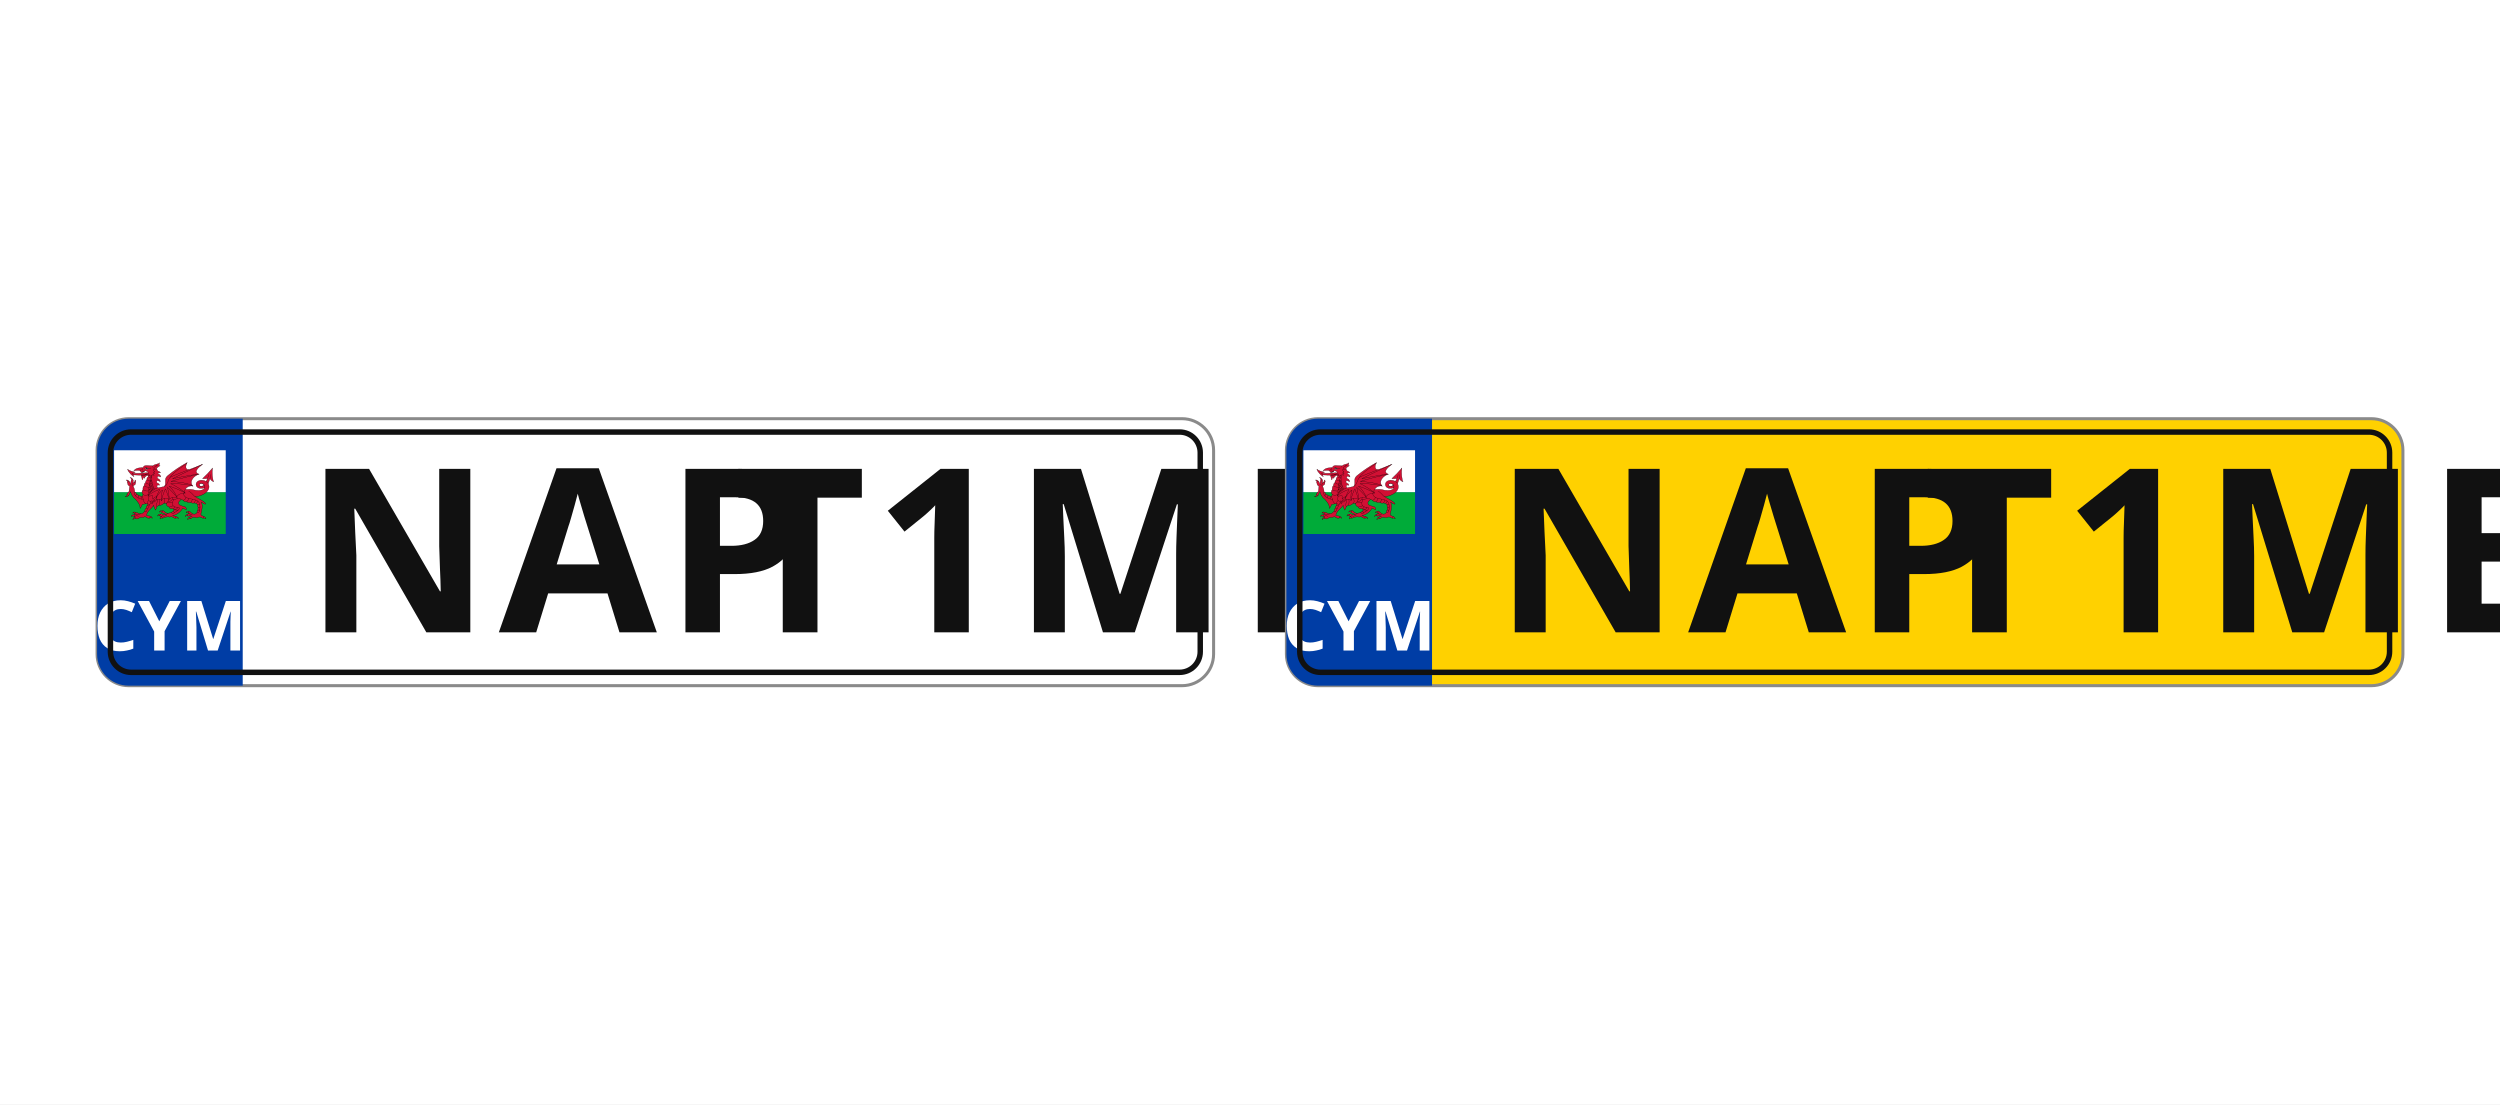
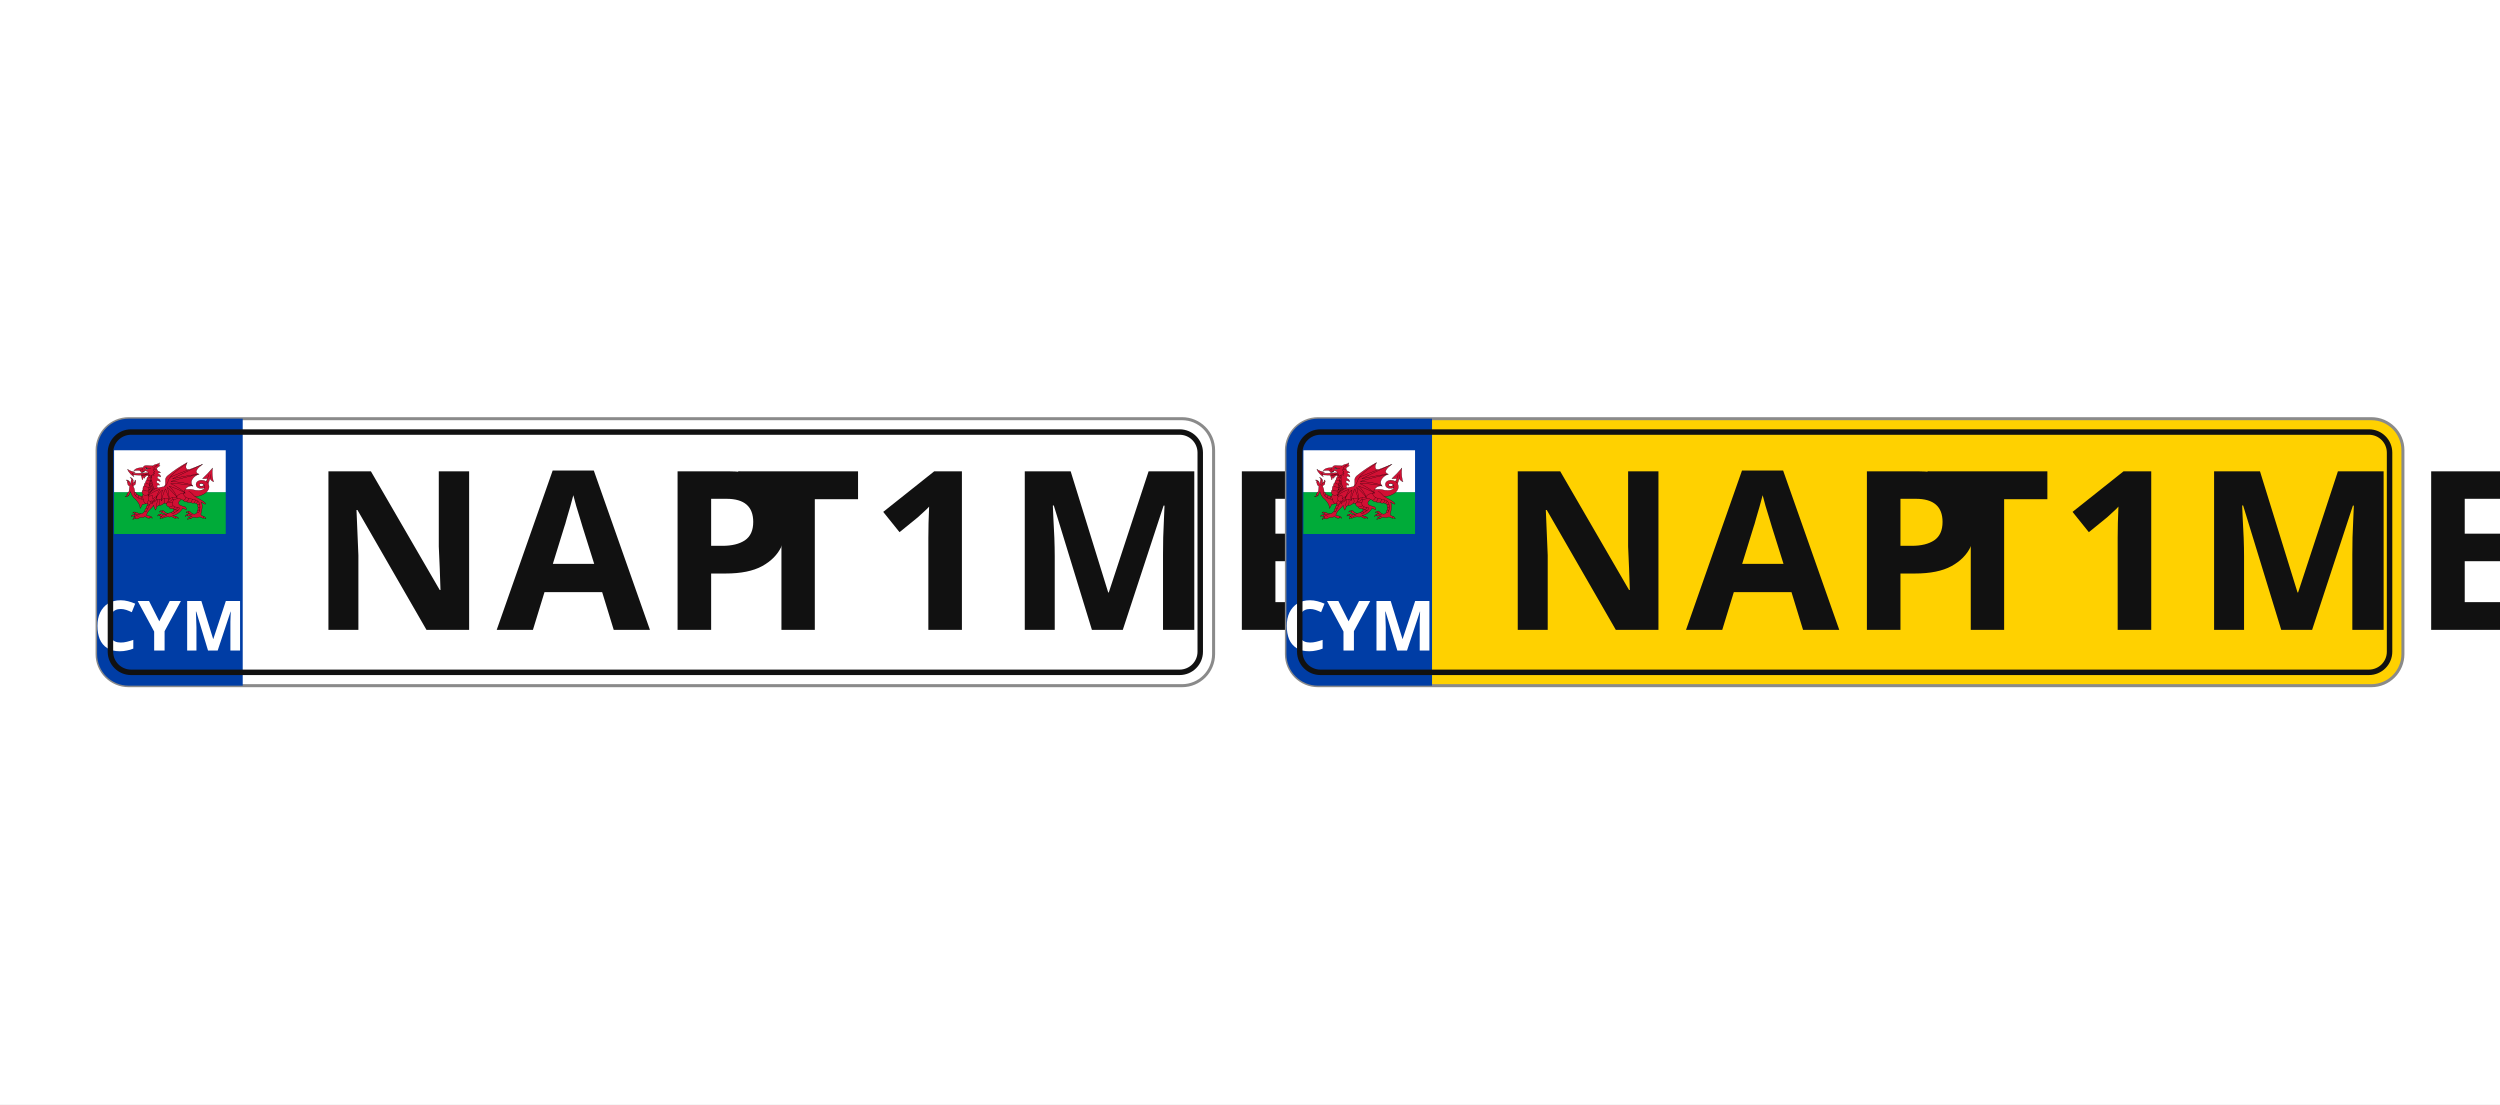
<svg xmlns="http://www.w3.org/2000/svg" width="206mm" height="91mm" viewBox="0 0 206 91">
  <g id="Background">
    <rect width="206.0" height="91.0" fill="#FFFFFF" />
  </g>
  <g id="front">
    <clipPath id="frontc">
      <rect x="8.000" y="34.500" width="92.0" height="22.0" rx="2.6" />
    </clipPath>
    <rect x="8.000" y="34.500" width="92.0" height="22.0" rx="2.6" fill="#FFFFFF" stroke="#8A8A8A" stroke-width="0.25" />
    <g clip-path="url(#frontc)">
      <rect id="frontband" x="8.000" y="34.500" width="12.0" height="22.0" fill="#003DA5" />
    </g>
    <svg x="9.400" y="37.100" width="9.200" height="6.900" viewBox="0 0 640 480">
      <path fill="#00ab39" d="M0 240h640v240H0z" />
      <path fill="#fff" d="M0 0h640v240H0z" />
      <g stroke="#000" stroke-width="1.4">
        <path fill="#d21034" d="M419 70.8h-.1zm-.1 0a694 694 0 0 0-111.8 75c-17 14.9-12.2 26.7-12.9 40 .6 9-1.9 17.4-7.4 22.4l-37.8 7.6-3.6-10.4c1.1-5.4 5.5-8 14.9-4.7.7-6.8-4.9-9.6-11.3-12-2.3-1.8-5-3-4.7-9-1-13.5 20.6 1 20.8 1s-.8-13.7-10.7-16.4c-5.4-1.9-7.7-7.6-5.6-11.8 4.3-8.7 12.5.6 18.7 1-.2-5.7-1.8-9.7-6.7-14.2-2.6-1.7-9-2.9-9.2-5.6-.1-3.6 6-5.2 14.5-4.2-1.8-5.1-7.5-8.4-15.3-10.8l-4.6-8.1c-2.2-4-3.2-4.2 1.9-11.8 4.5-3 10.6-7.2 15.2-10.1l-5-.6c.6-5.5.7-7.4 2-16.5-5 6.7-11 5.5-16.6 8.2 0 0-15.6 2.8-20.7 9.5l-39.4-2c-8.4 1.1-15.5 3.5-16.9 11.6-19.1 2-39.1.3-53.7 18.5 10-.4 18.6-2.8 29.8-1.4 0 0 9.5.2 11.4 10.3.2.4 3.3.4 3.3.4l3.6 2.8 1.4-3.8 3.2 2.2 1-4.2 3.2 2.2.2-5 4.2 3v-6.7s15.6 0 20.4 10c.2.1-43.7 8-86.1 4.3l12.2-6c-15.4-3.2-30-6-43.6-16.7 5.1 19.4 31.7 42.1 37.2 42l-5.2-9.4 46 2c1.7 5.1 1 10.8 5 15.3 0 0-2.5 8.4 3.2 11.8.2.4 6.7-17 6.7-17s2 4.7 4 7.8c3-15 19.4-17.5 19.4-17.5l3.4 8c-5.1.8-11.5 11.2-8 17-3.5 0-9.6 10.1-7.7 15.6-2.9 2.9-10 6.7-8.3 18.8-5.6 1.2-9 11.5-7.2 22.5-8.8 8.1-6.6 23 1.2 29.1-3.2 3-5.2 5.1-5.2 8.7-3.1-1.1-6-.2-7.3 1.8-3.8-3.9-9.2-7.2-13-3.6-1-4.6-7-9.6-13.5-9a12 12 0 0 0-9-13s-1.5-22.6-8.3-30c-.7-4 .4-6.8 6-10.2 5.7-3 6.9-5.3 6.4-13.9 2.3-5.7 4-11.5-3-15.4.2 6.8-1.8 10-4.6 13-3.3-.4-4.4 3.4-6.6 5-3.1-4.1 6.5-10.6-.6-19.9-.4-.4-5-12-16.3-11.8 5.3 3.1 7.6 8.4 7.6 13.9a41 41 0 0 0-1.8 29.3c-4.7-7-7.4-20.4-11.3-22.7-3.4-.7-5-8.7-18.3-6.4 5.7 1.5 7.6 5.9 9 9.8-3.4 1.8-1.7 6.6.9 9.9-.5 7.7 4.1 12.2 11 15L85.6 237c-2.7-.3-7 10.4-8.6 10.7-2.7 1.7-7.4 6.2-2 7.5-1.6 5.7-3.1 9.2-11.7 10.4 0 0 9 5.4 16.6-3.8 8-.2 5.4-9.8 9.3-14 0-.3 2.3-1.7 5.5-10.2 1.4 7.6 9.2 30.8 26.7 42.3 15.3 16.4 28 31.9 27.8 53.7a54 54 0 0 0 12.3-22.7 89 89 0 0 1 30.8-3.6c-1.8 3.9-3.9 7.6-1.3 10-7.4 2.6-9 8-6 13.3-7.8 5.3-8.3 8.7-8.4 17.5-14.5 18.5-23.4 17.9-37.7 13-4.6-2.7-12-6.6-15.3-4.5-6.1-4.2-15-4.8-16.5 4.6 4.7-3.9 7.4-3.1 11.1.6-.7 1.9-1.3 3.7 1.4 4.8l-3.6 4c-6.6-1-15.6-1-17.9 8.7 3.4-2.9 11-3.5 17-.8l3.5 1.2.4 4.6s-9-1.4-11.4 13.3c8.4-9 14.4-6.7 14.4-6.7 3.3 4.8 15.3 4.1 24-3.8 12.1-6.8 15.7 3 23.5-3.4 6.5-4.8 14.2-1.6 19.5 4 6.1 2.3 12.5 4.2 17.5 0 0 0 6.2-3.9 12.3 2.4 0-7-5-10.9-11.8-11l-2-2c-6.5-1.4-13.7-.8-19.4-4a58 58 0 0 1 14.1-27c9.3-10 16.2-14.6 28-29.9-.5 8.7 6.1 18.3 9.6 27 0 0 7-11.1 8-20.3.3 0 8.9-4.4 12.5-8.3 7.8 4.9 20.4-3.8 28.6-11 5 2 8.9 1.8 14.7 0-4.7 9.6 2.7 18.5 14.5 22.2 1 8.4 9.6 10.2 22.5 10.2.6 5 8.3 5.7 8.3 5.7-5 2.2-7.4 4.5-7.3 9.6-5 0-8.7 1.3-10 7-6.9.2-13.9.7-19.8 4-6.3-.9-14-3.5-18.9-8.6-2.5-2.1-3.2-5.2-7.6-6.4-2.8-3.3-6.2-2.6-7.3.6-2.9-2.3-13.8-3.3-15.7 7 5.2-3.7 9.7-5.1 13-.5-1.8 3.1 4.2 5 9.4 6.2 3.7.2 10.2 3.6 12.2 9.2a20 20 0 0 1-16.7-2.6 11 11 0 0 0-13-.8c-4.4-2.8-14.7 2.5-15.1 10.9 4.3-4 8.3-6 12.3-3.4-2 .4-1.3.6-1 1.8l10 5.8c-5 1.3-9.6 3.3-7.4 12.5 0 0 4-8 13-5 .2-.3 1.3 2.8 3.9.7 3.9-4.4 12.8-6.4 20.7-7.2 6.3-.7 12.6-2.6 18 1 5-2.5 10.4-4.2 16-.2 6.6 2 11.4 9.8 19.7 6.3 4.2-3 9.3-3 14.5 2.8 0-7.4-5.5-9.9-13.3-11.5l-5.4-3.2c-5-.8-10 .1-15.1-2.3a92 92 0 0 0 57.7-42.4l12.5 4.4c3 .2 3.2 1.2 9.3 3 .2-8.9-3.7-18.1-19.8-19l-21-8c-4.6-4.8-6.6-14.9-.9-20.8 5.6-5 6.6-4.4 10.3-10.5 4.5-.4 8.7 4.2 12.8 4.2 2 5.9 13.4 11 20.6 9.3 4.5 4 13 6.2 22.5 3a18 18 0 0 0 20.5 3c2.2 2.2 6.8 4 12 2.8.5 0 2.8 5.8 8.5 7.9-2.5 2.4-1 13 1.7 16.9a17 17 0 0 0-.9 12.7c-5.8 3.7-7 6.5-4.4 12.8-7.6 12.3-16.7 13.7-25.3 10l-9.3-6-9.8-9.6c-1.7-1.6-5.2-2-5.9 1.4 0 0-12.6-2.8-13.7 7.9 5.3-5.1 12.7-.6 12.7-.4s-1.8 1.4-.4 3.4c.3-.3 9.3 3.3 17.2 6.7 4.3 1.7 5.3 2.2 7.2 3.2l-7.2-3.2a33 33 0 0 0-11-2.9c-4.4-.4-9.2-1-11.4 2.4-4.8 2-12.4 3.7-12 12.7 3.2-5.4 7.7-5.1 13.4-4.6l-.4 1.2c6.2 2.8 5-.8 10.8-1.3a44 44 0 0 1 15.3 2.5c-4.5 1.3-10.7.7-13.6 4-.6 1-2.5.6-1.6 3.2 0 0-9-.2-11.3 12 9-5.7 15.9-5.5 16-5.5l2.9.6 11-7.3c.3 0 10.6-4.6 15.3.6 4.2 2 8.6 2.2 13-.4 8.4-3.7 16.3-4 24 1.2l7.1 4.2 3-2s8-2.2 13.8 4.9c-2.4-12.3-11.2-12.7-11.2-12.7l-2-1.8-12.4-4.9c-1.9-4.5-6.4-8-1.9-13.4 4.7-23.1 10.2-40.4 1.2-63.8 8.4 3.6 14.7 14.8 25.2 10.9 0-9.4-34.6-27.3-61-41.6C508 264 560 232.1 540 191.5l9.4-29.4c4.5 9 13.5 15.8 21.6 18.7-6.7-12.7-10.5-51.6-6.7-78.4a627 627 0 0 1-57.1 60c10 2.4 18.9.7 28.6-.5l-8.2 17c-26.6-15.7-57.8-4-58 16.8.9 24.2 30.8 27.7 48.1 19.2-3.4 22.1-54.2 14-54.2 14-18-6.2-35.1-5.2-54-5 3.9-12.1 25.7-22.9 42.4-18.1-23.3-26.2 3.3-58.7 35.4-68.6-35-11.6-4.9-38.3 21.3-57.4 0 0-75.3 31.7-82.2 31.6-21.4-1.6-15.6-27-7.4-40.6zm-236.4 30.4q2.8 0 5.5.6c3.4.9 7.5 1.3 7.5 2.4-1.6 2.6-5.5 5.7-9.3 5.6s-6-2.5-7.2-8.2q.8-.4 3.5-.4zm317 89.4c5 0 10.9 2 16.6 8.2-2.7 8-26.8 12-28.4.2-.5-3.6 4.6-8.3 11.8-8.4z" />
        <path fill="none" stroke-linejoin="round" d="m207.4 171.2 3.7 5.3m-.2.1s0 7.2 1.5 7.3m-3.3 3.9 3.8 6.3m-10.5 1.6c.2 0 4.7 5.2 4.7 5.2m3.9-4c0 .2 4.2 8.1 4.5 8.1m-10-2.6s1.4 9.6 2.7 9.3m-9 8.3 4.2 6.5m3.7-13.3s2.3 9.1 4.1 8.3m1.9-13.8c.1.2 4.3 6.1 5.4 5.3m-1 2.3 4 8m-10.6-1.8 3.3 9.4m-11-4.6s3 10.1 5.7 8.5m-6.8 5s.2 5.3 2.8 5.6m1.8-8.3c0 .2 2.7 3.8 2.7 3.8m5-10.1 2.1 3.5m4.9-10 3.3 4.1M206 176.7c.1 4.5 7.2-1.6 10-5.4m-13 21s7.7-5.5 13.7-13.8m-16.3 26.9c5.5-1.5 15.6-13.7 17.6-20.2m-18.7 32.3c1.5.7 20.3-13 20.8-22.9M198.8 228c0-.1 17.2-4.4 24.3-23.3M198 242.3s27.5-16.5 29-28.6M412.4 270s-1.8 14.2-16 16.4m20.5 9c.1-.2 13.6-15 10.1-19.5m21.1 5.2s-.2 10.3-8.6 17.4m25.4-14.4s.3 12.4-5 17.4m20.4-10s-6 11.7-8.1 12.9m7.9 7.8s7.8 2 10.3-3.2m-8.3 20.1s7.2 1.3 10.6-5.6m-11.4 18.7s5.9 5 9.9-1.6m-94-94.4s-.7 25.3 34.8 30.4c39.7 11 58.5 5.2 60.8 49.7-1.5 17-3.6 36-16 28.7m-117.4-85.5s5.7 10.1 12.5 9.4c9-2.6 12.3 2.9 12.3 2.9m-49-2.2s15 7.3 27.7-4.5m-26-6c1.3 17.5-20.1 27.5-28.6 25.8m29.6 41c.1 0 11.6-6.8 9.3-11.6m-32.1 1.5c.3-.4 19.3-2.2 22.8-9m-31.6-19s26.9.2 28.7 5.1m7-21s-26.2 44.9 22.2 44.9m-50-45.5s-5.6 16.7-13.6 22.4m-14.2-28.2s9.7 18.8 0 28.1M261 280.8c.1.3 3.1 26.7-3.5 34.2m-9.2-33.4s1 16.8-4 22.8 1.2 18.4 1.2 18.4m-60.5 8s3.6 6.3 8.5 4.1m-2.5-17.8s8 3.5 10.7 2.2m-2-30.4s-11.8 3.3-7.3 17.3c6.8 5.5 13.4 4.6 13.4 4.6m-29.4 37.4c-.1 0 1.4 11 9 2.7 5.3-11.2 22-42.6 25.9-53.4m7.8-5.1s-8.1-6.3-7.8 2.5c-.2 5.5 2.5 6.8 2.5 6.8.3 4 3.8 9.6 6.6 4.5 1.2-5-.8-7.2-.8-7.2m4.7-9c-7.3-.4-11.3 15.7 2.8 5.6m4.8-11s-1.8 2.5-4.7-.2c-1.5-2.6-6.8 12 2.5 12.5 1.7-4.3 6.8-5.5 6.8-5.5m4.4-13.8s-4.2 2-5.7 1.7c-5 1.1-4 12.8 2.3 12.1 2.2-2.5 4.5-6 4.5-6m-40.3-23c-.2 0-16.5 25.7 9.1 32.5m198-71s-10 8.4-.7 22c-31-.5-47.5 13.8-48.8 23.4-39.4-2.8-32.2 8.8-45 12.6-17.1-14.3-42.2-6.3-40.6 8-11.4-16.1-29-8.3-31.2-4.3s-1.3-19.8-1.3-19.8-11.5 5.2-19.4 14.6v-19.9c-9.6 2-18.9 2-28.8 1.8m-25.9-7.3s14.3 8 32-2.8M166 226.3s11 10 32 6.8m-25-29.7s2.4 8.1 26.3 8.6M181 184.6s9 11 21.2 9.3m-13.5-25s3.5 6 16.8 7m-9-24.5s7 7.6 15 6.3M238 89.3s3.1-3 8.3-1.5m-10.5 17.8s-9.6-.3-9-4c.8-4.4 10.2-7.5 10.2-7.5s12.5-8 14.4-10.8m-56.6 44 12.2 23.3 5.8-8.8 3 6 5-8.7 8.6 5.5-3.2-10.7 7.2-.5s-2-5.1-8.4-6.2c1.7-1.3 7.7-5.3 7.7-5.3s-3.4-4-8.8-4.1c1.8-1.9 4.2-6.5 4-6.5l-5.3-1.2s12.2 4 21.6-1.6M221 89.7c.1.1-.7 4.8-3.3 7.5m-43.7 5.3s7.5-2 13.1-.9 13.1 3.2 13.1 3.2 9-1.2 11.9-3.3m-56.8 6s-1 3.6-1.4 6c0 1.7-5.5 4-5.5 4m10.3-17.4s4.8 6 5 9.5c.1 3.4-3.6 6-3.6 6M109 141l-5-8 4.5-1.6m90.5 121c-4-5.2 3-84.2 17.7-104.8-5.1 37.2 12 75.2 16.3 75m-79-97s6.8 2.5 20.7-8.6m18.9 26.8 10 .1m300.3-62s-166.7 77.8-169.1 82c28.1-8.6 147.5-28.5 150.4-26.8-7 1.7-151.9 35-158.7 43 36.2-1.2 111.9 11.6 123.8 24C424.5 198.3 347.6 187 324 192c17.2 4.1 83.2 46.8 83.2 53.6-10-9.5-89.3-42.2-92.4-39 18.2 10.9 43.9 51.4 43.9 61.3-5.3-8.4-51.2-57.7-53.9-54.5 4.9 6.7 14.5 64.9 9.6 67.6 0-7-17.8-58-19.3-59.4-3.6 1-26.3 62-21.8 67.8-3-20.4.5-63 6-61.3-10 1.5-41.7 43.4-38.3 50 1-10.5 2.4-17.4 20.4-52.1-20 1.2-61.2 27.1-68.2 36.4 5.6-16.5 40.5-44.4 55.8-46.4m72-60.7c17.6-9.8 72-29.7 108.4-44.4m-142.6 97s12-.2 24-32.8c11.8-44.6 105.7-94.3 107.6-103.6M128 252.8s-2.8 6-6.2 7.6m19.7 1.4s-3.7 7.2-4.6 10.6m17.5-7s3 9.8.5 14.4m-36.4-40.1c-9.4 5.3 5.4 39 50.1 42.2m-7.2-18.2s-1.2 6 7.2 18c-2.4 13.4 10.2 23.9 15.2 25.6m-26-164.2 1.4-3.6 1.5 4 2.5-.1 1.6-4 1.4 4h2.4l1.5-4.4 2.3 4.2h2l1.5-5 3 3.6 1.2-.4 1-5.2 3.1 3.6 1-.5 1.4-5 2.5 3.7 1.3-.4 1.2-4.3 2.4 4m-39 6.2 18.8-.3c6 0 15.8-8.3 26.7-5.7m-84.9 46s3.1 6.8 7.4 3m-14.6 1.5s-6 16.2 1.2 20m-9.8-37.8s0 3.8 8-2m-32.5 86.7s6.3 2 5.3 6.7m-3-80.8s4 1.9 7.8-4m34.2 189.7c6.1-.4 7.5 2.4 13 2.4 6.6.2 12.9-2.4 21-4.7m53.1 15c-.2 0-3 5.8-.5 8.7m-87.5-8.2s9.8-8 15-3.1c4.9 1.7 7.6 1.4 7.6 1.4m-17.5-21.3s2.4 6.2-5.6 5.3m-2.4 9s5.1 3.2-.7 7.5m3.8 5.8s7 1 2.9 6.7M346 341.6s19 2 20 3.4c2.2-2.3 19.2-16.2-1.7-18.1a19 19 0 0 1-18.3 14.7zm-6.8 9.5c7.1 5.7 4.2 9.1 26.6-5.9m-36.8 13s10.5 11.4 18.2-2.4m-38.3 6.5-14.3 7.5M269 380.3s8.7-7.4 12.7-3.5 21.3-3.4 21.3-3.4M275.5 348s3 6-2.8 6.7m-8.5 11.9s3 5.6-2.8 7m9.5 8.1s9 .5 5.8 7.3m78.4-8.5s-5 4.2-1.3 9m73-39s5.7 2.8-1.1 7.5m-5.7 9.9s4.3 4.5 1.4 8.2m10.6 9s5.9 1.7 5.2 6.6m77.8-11s-5 3.7-2.3 8.4M427 236.3c11.8-1.4 28.8 25 37.5 30.1m51.9-67.4s6 5.3.7 18m10.4-38.2c1.7 1.3 8.1 4.8 12.4 12.8m4.1-52.2-8.3 22.5m17.6-23.6s-1.6 20-4 24M516 198.8c-2.7 8-26.8 12-28.4.2-.9-6 14.2-15.3 28.4-.2z" />
        <path stroke-linejoin="round" d="m182.3 101.3 9.3 1.7s-6.5 8.8-9.3-1.7z" />
      </g>
    </svg>
    <text x="14.000" y="53.600" font-family="Barlow Condensed" font-weight="700" font-size="5.714" fill="#FFFFFF" text-anchor="middle">CYM</text>
-     <g id="frontreg" font-family="Barlow Condensed" font-weight="600" font-size="18.857" letter-spacing="0.660" fill="#111111">
-       <text x="25.112" y="52.100">NAP</text>
-       <text x="60.469" y="52.100">T1ME</text>
+     <g id="frontreg" font-family="Barlow Condensed" font-weight="700" font-size="18.291" letter-spacing="0.640" fill="#111111">
+       <text x="25.421" y="51.902">NAP</text>
+       <text x="60.468" y="51.902">T1ME</text>
    </g>
    <rect x="9.100" y="35.600" width="89.800" height="19.800" rx="1.7" fill="none" stroke="#111111" stroke-width="0.45" />
  </g>
  <g id="rear">
    <clipPath id="rearc">
      <rect x="106.000" y="34.500" width="92.0" height="22.0" rx="2.6" />
    </clipPath>
    <rect x="106.000" y="34.500" width="92.0" height="22.0" rx="2.6" fill="#FFD100" stroke="#8A8A8A" stroke-width="0.25" />
    <g clip-path="url(#rearc)">
      <rect id="rearband" x="106.000" y="34.500" width="12.0" height="22.0" fill="#003DA5" />
    </g>
    <svg x="107.400" y="37.100" width="9.200" height="6.900" viewBox="0 0 640 480">
      <path fill="#00ab39" d="M0 240h640v240H0z" />
      <path fill="#fff" d="M0 0h640v240H0z" />
      <g stroke="#000" stroke-width="1.4">
        <path fill="#d21034" d="M419 70.8h-.1zm-.1 0a694 694 0 0 0-111.8 75c-17 14.9-12.2 26.7-12.9 40 .6 9-1.9 17.4-7.4 22.4l-37.8 7.6-3.6-10.4c1.1-5.4 5.5-8 14.9-4.7.7-6.8-4.9-9.6-11.3-12-2.3-1.8-5-3-4.7-9-1-13.5 20.6 1 20.8 1s-.8-13.7-10.7-16.4c-5.4-1.9-7.7-7.6-5.6-11.8 4.3-8.7 12.5.6 18.7 1-.2-5.7-1.8-9.7-6.7-14.2-2.6-1.7-9-2.9-9.2-5.6-.1-3.6 6-5.2 14.5-4.2-1.8-5.1-7.5-8.4-15.3-10.8l-4.6-8.1c-2.2-4-3.2-4.2 1.9-11.8 4.5-3 10.6-7.2 15.2-10.1l-5-.6c.6-5.5.7-7.4 2-16.5-5 6.7-11 5.5-16.6 8.2 0 0-15.6 2.8-20.7 9.5l-39.4-2c-8.4 1.1-15.5 3.5-16.9 11.6-19.1 2-39.1.3-53.7 18.5 10-.4 18.6-2.8 29.8-1.4 0 0 9.5.2 11.4 10.3.2.4 3.3.4 3.3.4l3.6 2.8 1.4-3.8 3.2 2.2 1-4.2 3.2 2.2.2-5 4.2 3v-6.7s15.6 0 20.4 10c.2.1-43.7 8-86.1 4.3l12.2-6c-15.4-3.2-30-6-43.6-16.7 5.1 19.4 31.7 42.1 37.2 42l-5.2-9.4 46 2c1.7 5.1 1 10.8 5 15.3 0 0-2.5 8.4 3.2 11.8.2.4 6.7-17 6.7-17s2 4.7 4 7.8c3-15 19.4-17.5 19.4-17.5l3.4 8c-5.1.8-11.5 11.2-8 17-3.5 0-9.6 10.1-7.7 15.6-2.9 2.9-10 6.7-8.3 18.8-5.6 1.2-9 11.5-7.2 22.5-8.8 8.1-6.6 23 1.2 29.1-3.2 3-5.2 5.1-5.2 8.7-3.1-1.1-6-.2-7.3 1.8-3.8-3.9-9.2-7.2-13-3.6-1-4.6-7-9.6-13.5-9a12 12 0 0 0-9-13s-1.5-22.6-8.3-30c-.7-4 .4-6.8 6-10.2 5.7-3 6.9-5.3 6.4-13.9 2.3-5.7 4-11.5-3-15.4.2 6.8-1.8 10-4.6 13-3.3-.4-4.4 3.4-6.6 5-3.1-4.1 6.5-10.6-.6-19.9-.4-.4-5-12-16.3-11.8 5.3 3.1 7.6 8.4 7.6 13.9a41 41 0 0 0-1.8 29.3c-4.7-7-7.4-20.4-11.3-22.7-3.4-.7-5-8.7-18.3-6.4 5.7 1.5 7.6 5.9 9 9.8-3.4 1.8-1.7 6.6.9 9.9-.5 7.7 4.1 12.2 11 15L85.6 237c-2.7-.3-7 10.4-8.6 10.7-2.7 1.7-7.4 6.2-2 7.5-1.6 5.7-3.1 9.2-11.7 10.4 0 0 9 5.4 16.6-3.8 8-.2 5.4-9.8 9.3-14 0-.3 2.3-1.7 5.5-10.2 1.4 7.6 9.2 30.8 26.7 42.3 15.3 16.4 28 31.9 27.8 53.7a54 54 0 0 0 12.3-22.7 89 89 0 0 1 30.8-3.6c-1.8 3.9-3.9 7.6-1.3 10-7.4 2.6-9 8-6 13.3-7.8 5.3-8.3 8.7-8.4 17.5-14.5 18.5-23.4 17.9-37.7 13-4.6-2.7-12-6.6-15.3-4.5-6.1-4.2-15-4.8-16.5 4.6 4.7-3.9 7.4-3.1 11.1.6-.7 1.9-1.3 3.7 1.4 4.8l-3.6 4c-6.6-1-15.6-1-17.9 8.7 3.4-2.9 11-3.5 17-.8l3.5 1.2.4 4.6s-9-1.4-11.4 13.3c8.4-9 14.4-6.7 14.4-6.7 3.3 4.8 15.3 4.1 24-3.8 12.1-6.8 15.7 3 23.5-3.4 6.5-4.8 14.2-1.6 19.5 4 6.1 2.3 12.5 4.2 17.5 0 0 0 6.2-3.9 12.3 2.4 0-7-5-10.9-11.8-11l-2-2c-6.5-1.4-13.7-.8-19.4-4a58 58 0 0 1 14.1-27c9.3-10 16.2-14.6 28-29.9-.5 8.7 6.1 18.3 9.6 27 0 0 7-11.1 8-20.3.3 0 8.9-4.4 12.5-8.3 7.8 4.9 20.4-3.8 28.6-11 5 2 8.9 1.8 14.7 0-4.7 9.6 2.7 18.5 14.5 22.2 1 8.4 9.6 10.2 22.5 10.2.6 5 8.3 5.7 8.3 5.7-5 2.2-7.4 4.5-7.3 9.6-5 0-8.7 1.3-10 7-6.9.2-13.9.7-19.8 4-6.3-.9-14-3.5-18.9-8.6-2.5-2.1-3.2-5.2-7.6-6.4-2.8-3.3-6.2-2.6-7.3.6-2.9-2.3-13.8-3.3-15.7 7 5.2-3.7 9.7-5.1 13-.5-1.8 3.1 4.2 5 9.4 6.2 3.7.2 10.2 3.6 12.2 9.2a20 20 0 0 1-16.7-2.6 11 11 0 0 0-13-.8c-4.4-2.8-14.7 2.5-15.1 10.9 4.3-4 8.3-6 12.3-3.4-2 .4-1.3.6-1 1.8l10 5.8c-5 1.3-9.6 3.3-7.4 12.5 0 0 4-8 13-5 .2-.3 1.3 2.8 3.9.7 3.9-4.4 12.8-6.4 20.7-7.2 6.3-.7 12.6-2.6 18 1 5-2.5 10.4-4.2 16-.2 6.6 2 11.4 9.8 19.7 6.3 4.2-3 9.3-3 14.5 2.8 0-7.4-5.5-9.9-13.3-11.5l-5.4-3.2c-5-.8-10 .1-15.1-2.3a92 92 0 0 0 57.7-42.4l12.5 4.4c3 .2 3.2 1.2 9.3 3 .2-8.9-3.7-18.1-19.8-19l-21-8c-4.6-4.8-6.6-14.9-.9-20.8 5.6-5 6.6-4.4 10.3-10.5 4.5-.4 8.7 4.2 12.8 4.2 2 5.9 13.4 11 20.6 9.3 4.5 4 13 6.2 22.5 3a18 18 0 0 0 20.5 3c2.2 2.2 6.8 4 12 2.8.5 0 2.8 5.8 8.5 7.9-2.5 2.4-1 13 1.7 16.9a17 17 0 0 0-.9 12.7c-5.8 3.7-7 6.5-4.4 12.8-7.6 12.3-16.7 13.7-25.3 10l-9.3-6-9.8-9.6c-1.7-1.6-5.2-2-5.9 1.4 0 0-12.6-2.8-13.7 7.9 5.3-5.1 12.7-.6 12.7-.4s-1.8 1.4-.4 3.4c.3-.3 9.3 3.3 17.2 6.7 4.3 1.7 5.3 2.2 7.2 3.2l-7.2-3.2a33 33 0 0 0-11-2.9c-4.4-.4-9.2-1-11.4 2.4-4.8 2-12.4 3.7-12 12.7 3.2-5.4 7.7-5.1 13.4-4.6l-.4 1.2c6.2 2.8 5-.8 10.8-1.3a44 44 0 0 1 15.3 2.5c-4.5 1.3-10.7.7-13.6 4-.6 1-2.5.6-1.6 3.2 0 0-9-.2-11.3 12 9-5.7 15.9-5.5 16-5.5l2.9.6 11-7.3c.3 0 10.6-4.6 15.3.6 4.2 2 8.6 2.2 13-.4 8.4-3.7 16.3-4 24 1.2l7.1 4.2 3-2s8-2.2 13.8 4.9c-2.4-12.3-11.2-12.7-11.2-12.7l-2-1.8-12.4-4.9c-1.9-4.5-6.4-8-1.9-13.4 4.7-23.1 10.2-40.4 1.2-63.8 8.4 3.6 14.7 14.8 25.2 10.9 0-9.4-34.6-27.3-61-41.6C508 264 560 232.1 540 191.5l9.4-29.4c4.5 9 13.5 15.8 21.6 18.7-6.7-12.7-10.5-51.6-6.7-78.4a627 627 0 0 1-57.1 60c10 2.4 18.9.7 28.6-.5l-8.2 17c-26.6-15.7-57.8-4-58 16.8.9 24.2 30.8 27.7 48.1 19.2-3.4 22.1-54.2 14-54.2 14-18-6.2-35.1-5.2-54-5 3.9-12.1 25.7-22.9 42.4-18.1-23.3-26.2 3.3-58.7 35.4-68.6-35-11.6-4.9-38.3 21.3-57.4 0 0-75.3 31.7-82.2 31.6-21.4-1.6-15.6-27-7.4-40.6zm-236.4 30.4q2.8 0 5.5.6c3.4.9 7.5 1.3 7.5 2.4-1.6 2.6-5.5 5.7-9.3 5.6s-6-2.5-7.2-8.2q.8-.4 3.5-.4zm317 89.4c5 0 10.9 2 16.6 8.2-2.7 8-26.8 12-28.4.2-.5-3.6 4.6-8.3 11.8-8.4z" />
        <path fill="none" stroke-linejoin="round" d="m207.4 171.2 3.7 5.3m-.2.1s0 7.2 1.5 7.3m-3.3 3.9 3.8 6.3m-10.5 1.6c.2 0 4.7 5.2 4.7 5.2m3.9-4c0 .2 4.2 8.1 4.5 8.1m-10-2.6s1.4 9.6 2.7 9.3m-9 8.3 4.2 6.5m3.7-13.3s2.3 9.1 4.1 8.3m1.9-13.8c.1.2 4.3 6.1 5.4 5.3m-1 2.3 4 8m-10.6-1.8 3.3 9.4m-11-4.6s3 10.1 5.7 8.5m-6.8 5s.2 5.3 2.8 5.6m1.8-8.3c0 .2 2.7 3.8 2.7 3.8m5-10.1 2.1 3.5m4.9-10 3.3 4.1M206 176.7c.1 4.5 7.2-1.6 10-5.4m-13 21s7.7-5.5 13.7-13.8m-16.3 26.9c5.5-1.5 15.6-13.7 17.6-20.2m-18.7 32.3c1.5.7 20.3-13 20.8-22.9M198.8 228c0-.1 17.2-4.4 24.3-23.3M198 242.3s27.5-16.5 29-28.6M412.4 270s-1.8 14.2-16 16.4m20.5 9c.1-.2 13.6-15 10.1-19.5m21.1 5.2s-.2 10.3-8.6 17.4m25.4-14.4s.3 12.4-5 17.4m20.4-10s-6 11.7-8.1 12.9m7.9 7.8s7.8 2 10.3-3.2m-8.3 20.1s7.2 1.3 10.6-5.6m-11.4 18.7s5.9 5 9.9-1.6m-94-94.4s-.7 25.3 34.8 30.4c39.7 11 58.5 5.2 60.8 49.7-1.5 17-3.6 36-16 28.7m-117.4-85.5s5.7 10.1 12.5 9.4c9-2.6 12.3 2.9 12.3 2.9m-49-2.2s15 7.3 27.7-4.5m-26-6c1.3 17.5-20.1 27.5-28.6 25.8m29.6 41c.1 0 11.6-6.8 9.3-11.6m-32.1 1.5c.3-.4 19.3-2.2 22.8-9m-31.6-19s26.9.2 28.7 5.1m7-21s-26.2 44.9 22.2 44.9m-50-45.5s-5.6 16.7-13.6 22.4m-14.2-28.2s9.7 18.8 0 28.1M261 280.8c.1.3 3.1 26.7-3.5 34.2m-9.2-33.4s1 16.8-4 22.8 1.2 18.4 1.2 18.4m-60.5 8s3.6 6.3 8.5 4.1m-2.5-17.8s8 3.5 10.7 2.2m-2-30.4s-11.8 3.3-7.3 17.3c6.8 5.5 13.4 4.6 13.4 4.6m-29.4 37.4c-.1 0 1.4 11 9 2.7 5.3-11.2 22-42.6 25.9-53.4m7.8-5.1s-8.1-6.3-7.8 2.5c-.2 5.5 2.5 6.8 2.5 6.8.3 4 3.8 9.6 6.6 4.5 1.2-5-.8-7.2-.8-7.2m4.7-9c-7.3-.4-11.3 15.7 2.8 5.6m4.8-11s-1.8 2.5-4.7-.2c-1.5-2.6-6.8 12 2.5 12.5 1.7-4.3 6.8-5.5 6.8-5.5m4.4-13.8s-4.2 2-5.7 1.7c-5 1.1-4 12.8 2.3 12.1 2.2-2.5 4.5-6 4.5-6m-40.3-23c-.2 0-16.5 25.7 9.1 32.5m198-71s-10 8.4-.7 22c-31-.5-47.5 13.8-48.8 23.4-39.4-2.8-32.2 8.8-45 12.6-17.1-14.3-42.2-6.3-40.6 8-11.4-16.1-29-8.3-31.2-4.3s-1.3-19.8-1.3-19.8-11.5 5.2-19.4 14.6v-19.9c-9.6 2-18.9 2-28.8 1.8m-25.9-7.3s14.3 8 32-2.8M166 226.3s11 10 32 6.8m-25-29.7s2.4 8.1 26.3 8.6M181 184.6s9 11 21.2 9.3m-13.5-25s3.5 6 16.8 7m-9-24.5s7 7.6 15 6.3M238 89.3s3.1-3 8.3-1.5m-10.5 17.8s-9.6-.3-9-4c.8-4.4 10.2-7.5 10.2-7.5s12.5-8 14.4-10.8m-56.6 44 12.2 23.3 5.8-8.8 3 6 5-8.7 8.6 5.5-3.2-10.7 7.2-.5s-2-5.1-8.4-6.2c1.7-1.3 7.7-5.3 7.7-5.3s-3.4-4-8.8-4.1c1.8-1.9 4.2-6.5 4-6.5l-5.3-1.2s12.2 4 21.6-1.6M221 89.7c.1.1-.7 4.8-3.3 7.5m-43.7 5.3s7.5-2 13.1-.9 13.1 3.2 13.1 3.2 9-1.2 11.9-3.3m-56.8 6s-1 3.6-1.4 6c0 1.7-5.5 4-5.5 4m10.3-17.4s4.8 6 5 9.5c.1 3.4-3.6 6-3.6 6M109 141l-5-8 4.5-1.6m90.5 121c-4-5.2 3-84.2 17.7-104.8-5.1 37.2 12 75.2 16.3 75m-79-97s6.8 2.5 20.7-8.6m18.9 26.8 10 .1m300.3-62s-166.7 77.8-169.1 82c28.1-8.6 147.5-28.5 150.4-26.8-7 1.7-151.9 35-158.7 43 36.2-1.2 111.9 11.6 123.8 24C424.5 198.3 347.6 187 324 192c17.2 4.1 83.2 46.8 83.2 53.6-10-9.5-89.3-42.2-92.4-39 18.2 10.9 43.9 51.4 43.9 61.3-5.3-8.4-51.2-57.7-53.9-54.5 4.9 6.7 14.5 64.9 9.6 67.6 0-7-17.8-58-19.3-59.4-3.6 1-26.3 62-21.8 67.8-3-20.4.5-63 6-61.3-10 1.5-41.7 43.4-38.3 50 1-10.5 2.4-17.4 20.4-52.1-20 1.2-61.2 27.1-68.2 36.4 5.6-16.5 40.5-44.4 55.8-46.4m72-60.7c17.6-9.8 72-29.7 108.4-44.4m-142.6 97s12-.2 24-32.8c11.8-44.6 105.7-94.3 107.6-103.6M128 252.8s-2.8 6-6.2 7.6m19.7 1.4s-3.7 7.2-4.6 10.6m17.5-7s3 9.8.5 14.4m-36.4-40.1c-9.4 5.3 5.4 39 50.1 42.2m-7.2-18.2s-1.2 6 7.2 18c-2.4 13.4 10.2 23.9 15.2 25.6m-26-164.2 1.4-3.6 1.5 4 2.5-.1 1.6-4 1.4 4h2.4l1.5-4.4 2.3 4.2h2l1.5-5 3 3.6 1.2-.4 1-5.2 3.1 3.6 1-.5 1.4-5 2.5 3.7 1.3-.4 1.2-4.3 2.4 4m-39 6.2 18.8-.3c6 0 15.8-8.3 26.7-5.7m-84.9 46s3.1 6.8 7.4 3m-14.6 1.5s-6 16.2 1.2 20m-9.8-37.8s0 3.8 8-2m-32.5 86.7s6.3 2 5.3 6.7m-3-80.8s4 1.9 7.8-4m34.2 189.7c6.1-.4 7.5 2.4 13 2.4 6.6.2 12.9-2.4 21-4.7m53.1 15c-.2 0-3 5.8-.5 8.7m-87.5-8.2s9.8-8 15-3.1c4.9 1.7 7.6 1.4 7.6 1.4m-17.5-21.3s2.4 6.2-5.6 5.3m-2.4 9s5.1 3.2-.7 7.5m3.8 5.8s7 1 2.9 6.7M346 341.6s19 2 20 3.4c2.2-2.3 19.2-16.2-1.7-18.1a19 19 0 0 1-18.3 14.7zm-6.8 9.5c7.1 5.7 4.2 9.1 26.6-5.9m-36.8 13s10.5 11.4 18.2-2.4m-38.3 6.5-14.3 7.5M269 380.3s8.7-7.4 12.7-3.5 21.3-3.4 21.3-3.4M275.5 348s3 6-2.8 6.7m-8.5 11.9s3 5.6-2.8 7m9.5 8.1s9 .5 5.8 7.3m78.4-8.5s-5 4.2-1.3 9m73-39s5.7 2.8-1.1 7.5m-5.7 9.9s4.3 4.5 1.4 8.2m10.6 9s5.9 1.7 5.2 6.6m77.8-11s-5 3.7-2.3 8.4M427 236.3c11.8-1.4 28.8 25 37.5 30.1m51.9-67.4s6 5.3.7 18m10.4-38.2c1.7 1.3 8.1 4.8 12.4 12.8m4.1-52.2-8.3 22.5m17.6-23.6s-1.6 20-4 24M516 198.8c-2.7 8-26.8 12-28.4.2-.9-6 14.2-15.3 28.4-.2z" />
        <path stroke-linejoin="round" d="m182.3 101.3 9.3 1.7s-6.5 8.8-9.3-1.7z" />
      </g>
    </svg>
    <text x="112.000" y="53.600" font-family="Barlow Condensed" font-weight="700" font-size="5.714" fill="#FFFFFF" text-anchor="middle">CYM</text>
-     <g id="rearreg" font-family="Barlow Condensed" font-weight="600" font-size="18.857" letter-spacing="0.660" fill="#111111">
-       <text x="123.112" y="52.100">NAP</text>
-       <text x="158.469" y="52.100">T1ME</text>
+     <g id="rearreg" font-family="Barlow Condensed" font-weight="700" font-size="18.291" letter-spacing="0.640" fill="#111111">
+       <text x="123.421" y="51.902">NAP</text>
+       <text x="158.468" y="51.902">T1ME</text>
    </g>
    <rect x="107.100" y="35.600" width="89.800" height="19.800" rx="1.7" fill="none" stroke="#111111" stroke-width="0.45" />
  </g>
  <g id="Guides" style="display:none" fill="none" stroke-width="0.2">
    <rect x="3.0" y="3.0" width="200.0" height="85.0" stroke="#00AEEF" stroke-dasharray="2,1" />
    <rect x="6.0" y="6.0" width="194.0" height="79.0" stroke="#EC008C" stroke-dasharray="1,1" />
  </g>
</svg>
